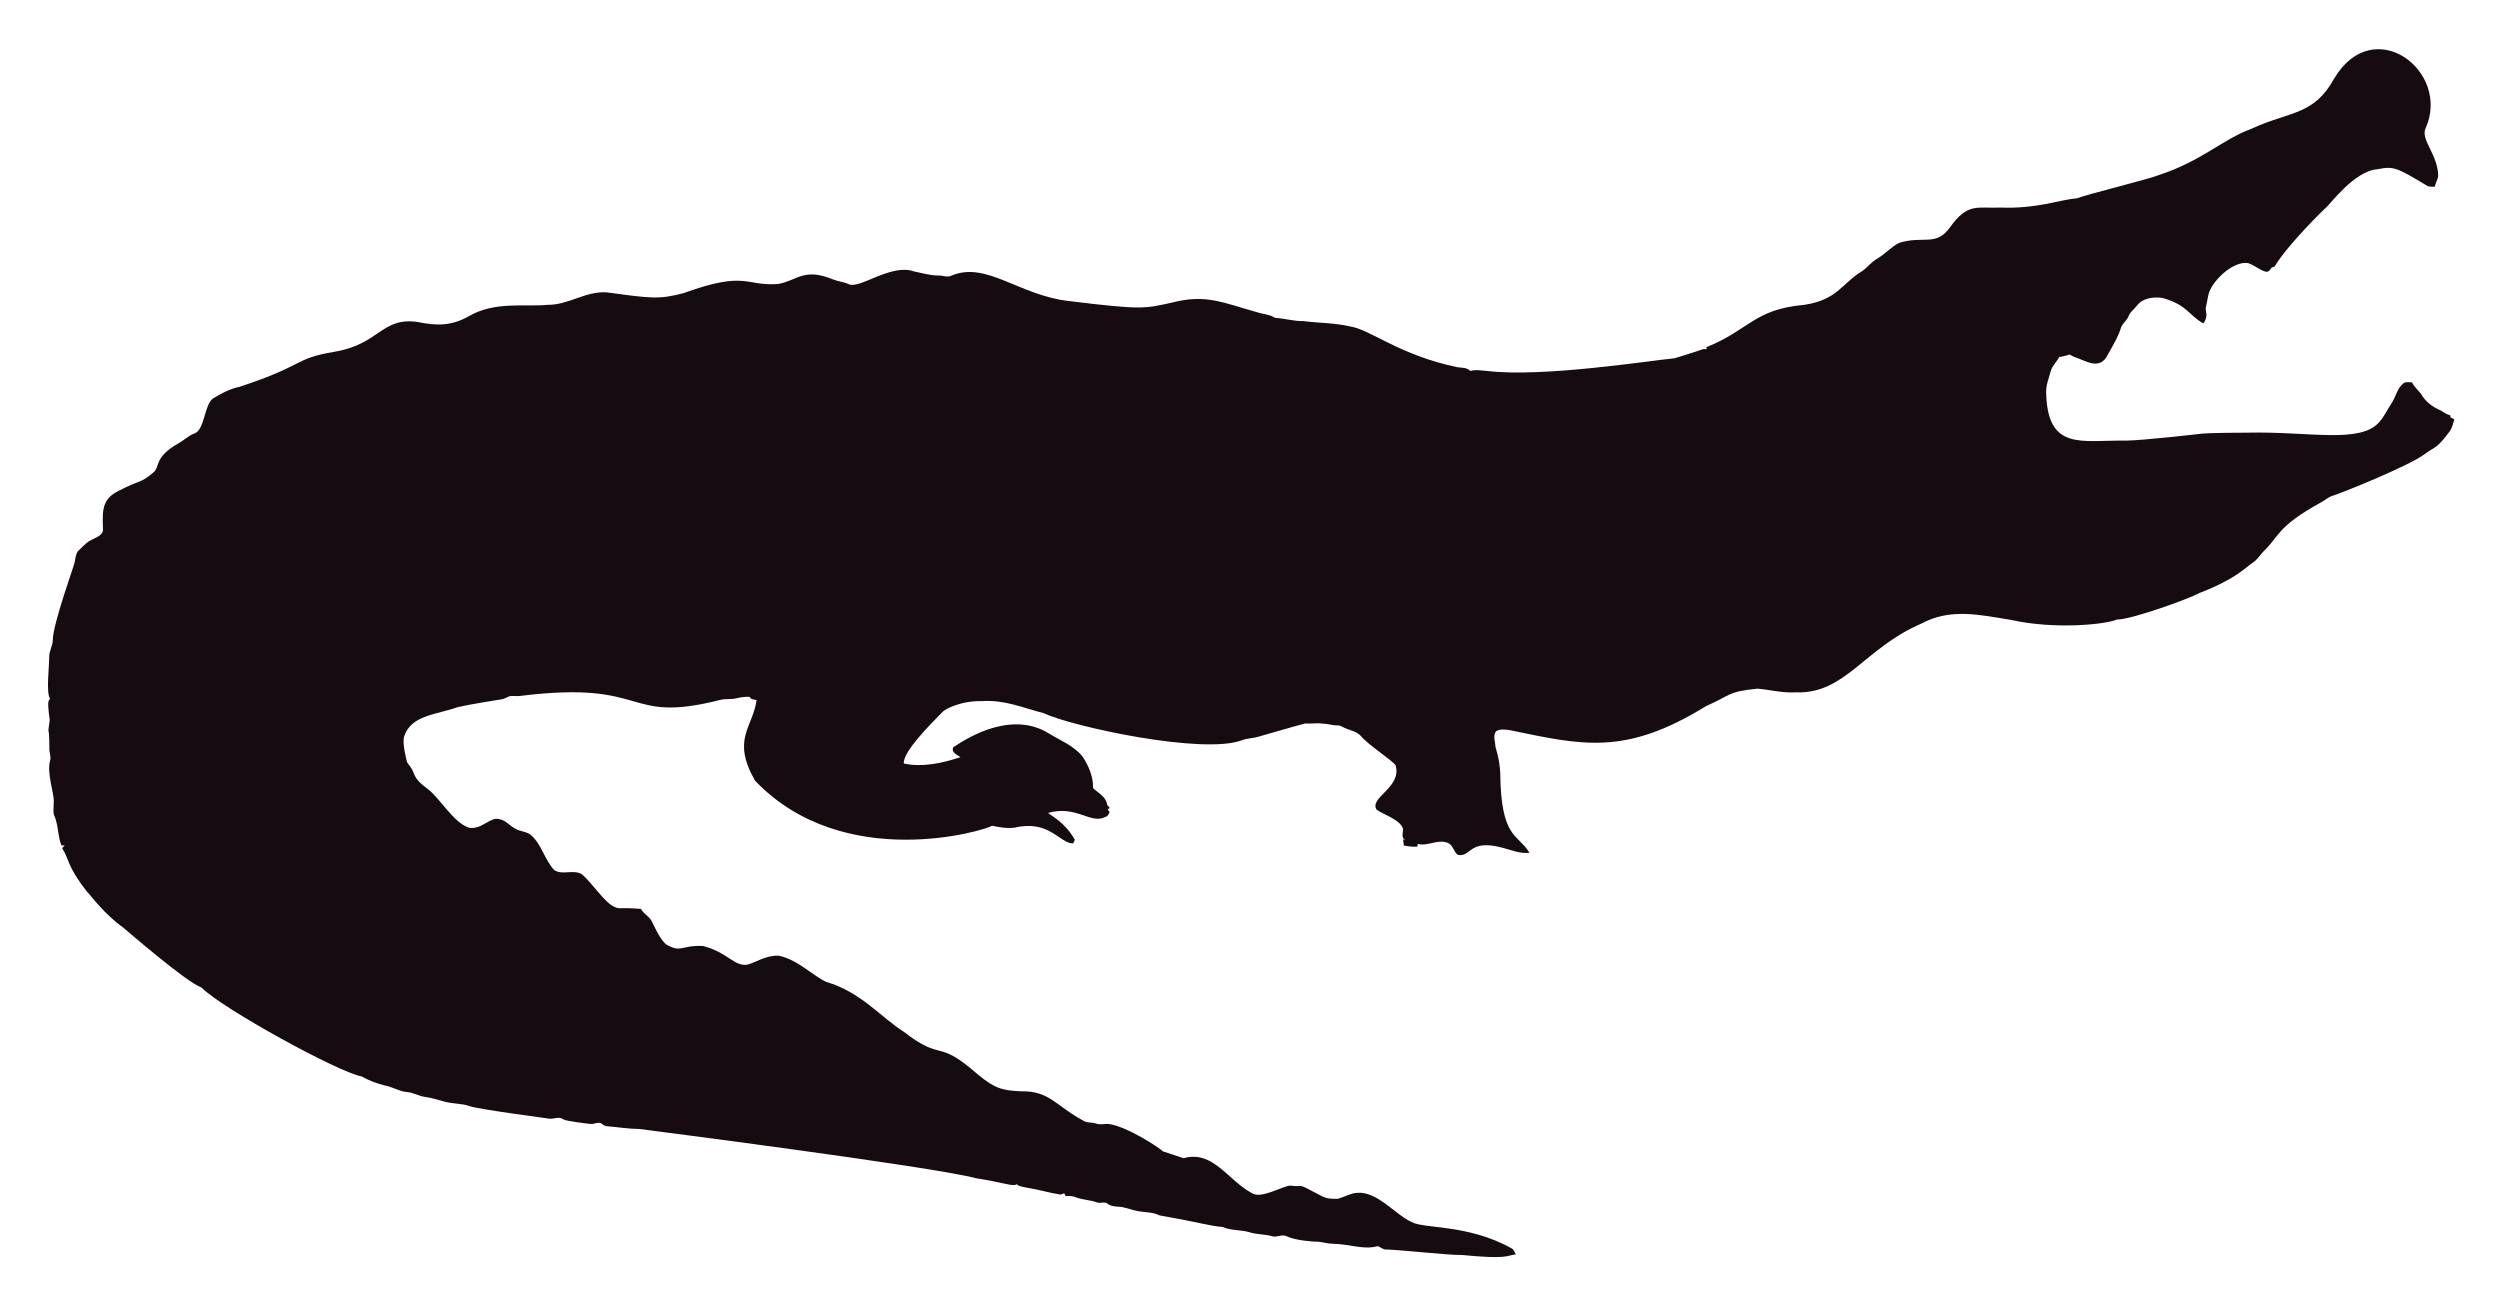
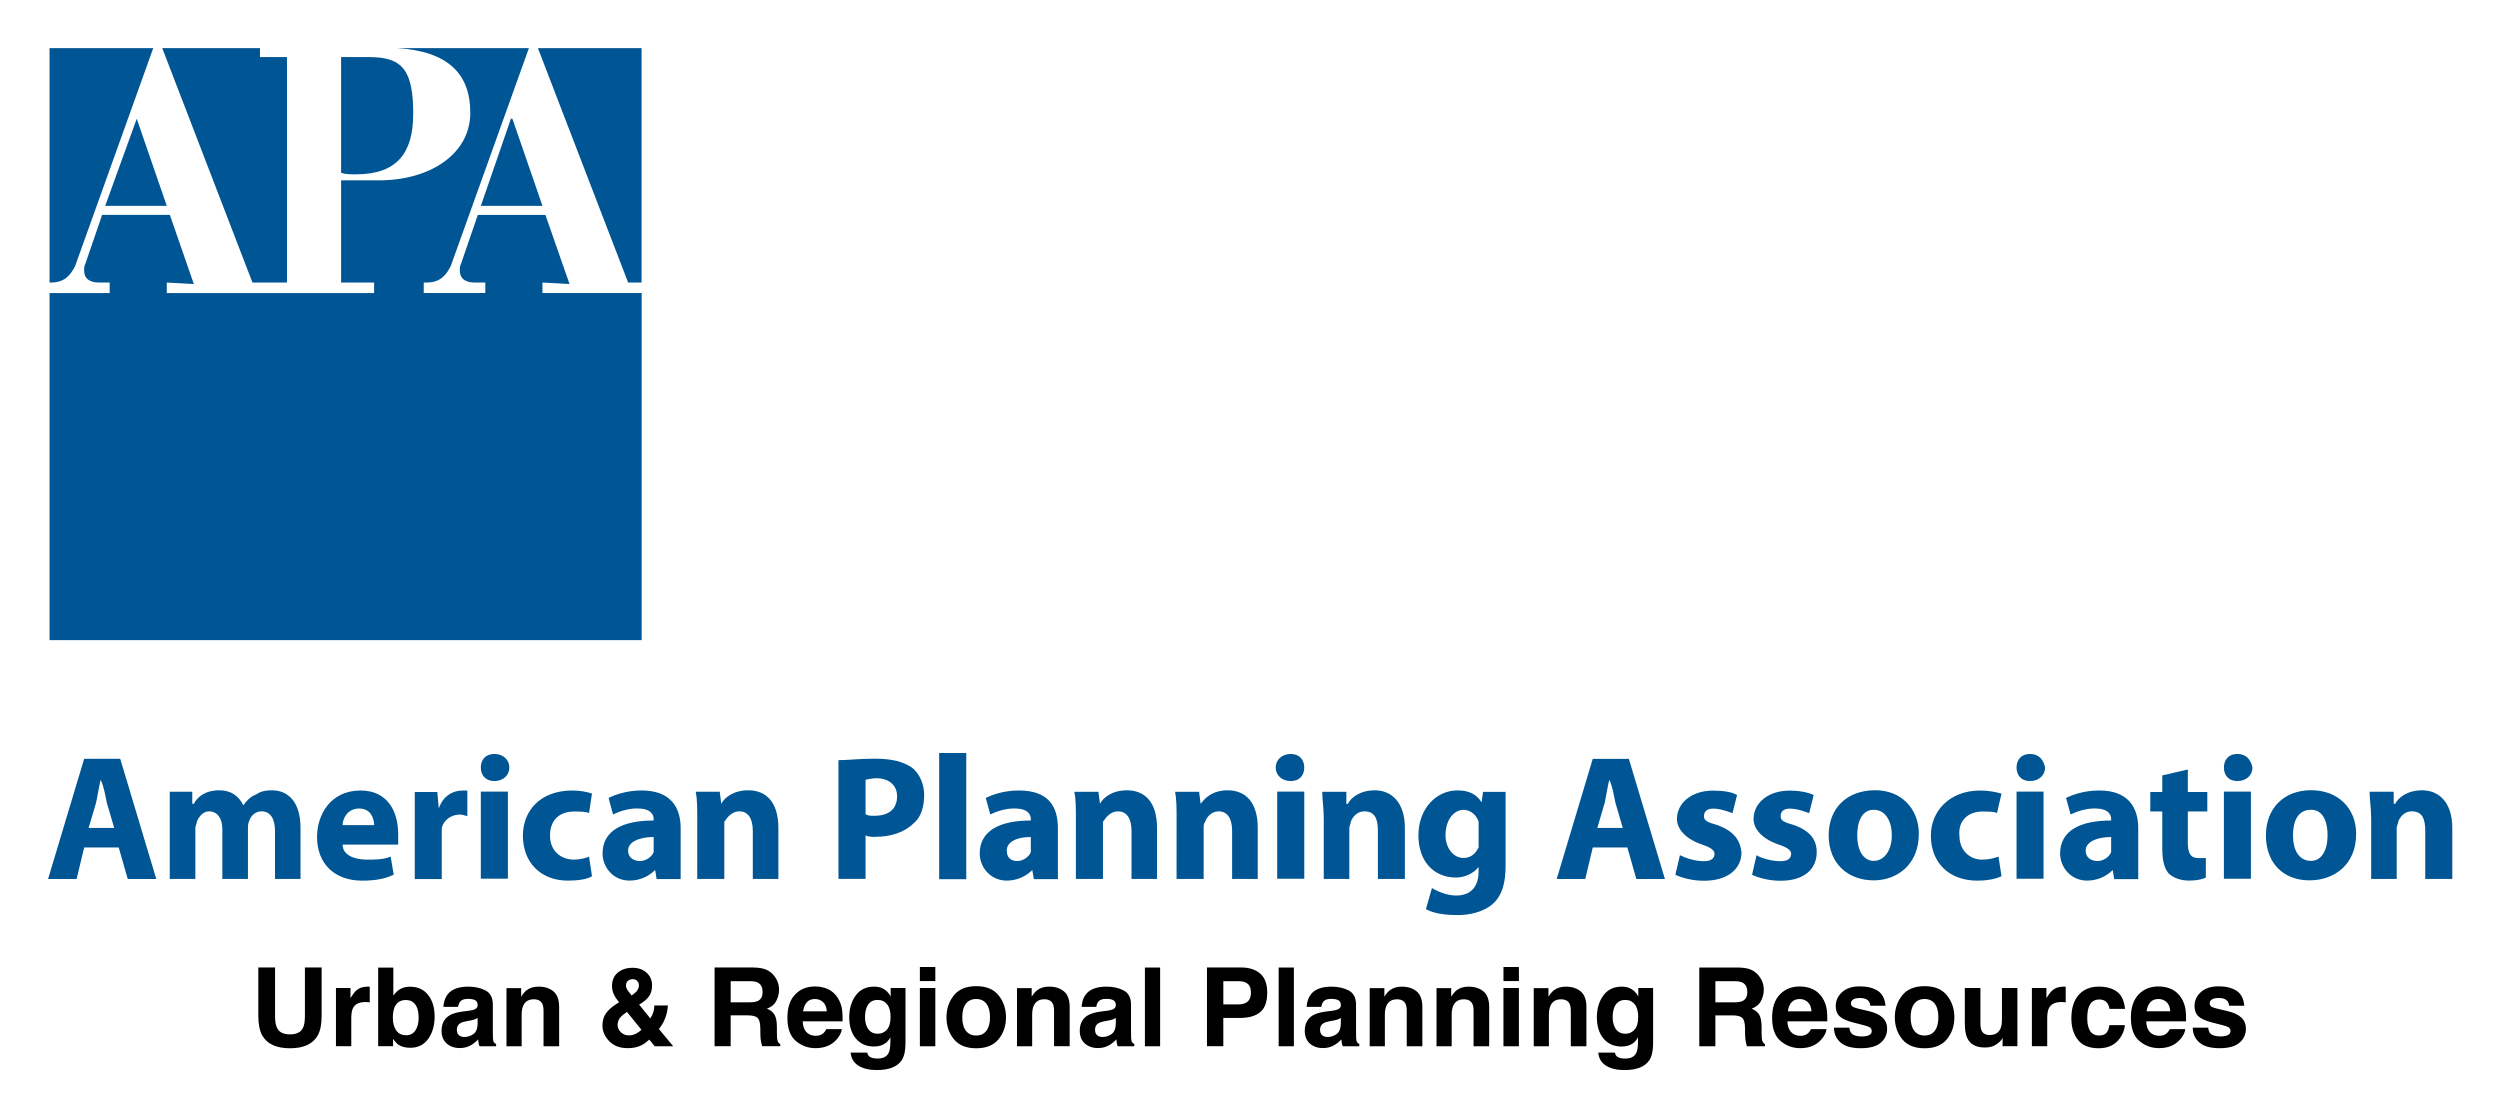
- <svg xmlns="http://www.w3.org/2000/svg" role="img" viewBox="-18.65 -23.65 2659.80 1387.30">
-   <path fill="#160B10" d="M2562.057 112.664c-5.93 12.226 13.089 27.649 13.408 51.328-.967 3.791-2.837 7.289-3.816 11.093-2.417-.267-4.923.089-7.226-.636-33.512-20.05-36.245-21.483-53.631-18.038-24.88 1.775-51.012 38.147-54.547 40.579-1 .685-40.963 39.485-54.967 62.993-1.056.331-2.086.661-3.078 1.005-1.45 2.188-3.295 5.317-6.386 4.363-6.755-1.794-12.047-7.022-18.687-9.083-14.172-2.325-33.569 14.577-40.185 28.126-2.76 5.432-2.862 11.614-4.401 17.415-2.078 5.918 3.558 9.203-2.964 18.611-15.758-8.651-16.89-19.671-43.645-27.108-9.541-1.323-21.002.025-27.146 8.345-2.9 3.956-7.454 6.64-8.994 11.487-1.705 4.223-5.788 6.857-7.569 10.978-3.219 10.775-9.274 20.417-14.705 30.186-7.484 15.043-21.458 7.113-29.639 3.893-3.549-1.501-7.378-2.404-10.482-4.745-3.613 1.31-7.378 2.124-11.131 2.799-2.9 5.19-7.62 9.362-9.184 15.252-1.972 7.442-5.139 14.807-4.771 22.656 1.426 62.435 37.744 50.23 84.657 50.985 18.427-.238 76.659-6.917 77.661-7.06 10.315-1.512 51.103-1.387 52.104-1.425 64.718-1.507 119.253 12.017 139.725-10.991 5.622-6.144 8.955-13.878 13.598-20.735 4.617-7.073 5.915-16.893 13.662-21.562 2.519-.687 5.19-.305 7.81-.242 2.481 5.406 7.582 8.854 10.609 13.891 4.503 7.467 12.047 12.632 19.921 16.041 3.269 1.794 6.144 4.389 9.999 4.936.166.852.369 1.705.598 2.57 1.259.611 2.519 1.208 3.854 1.819-1.196 4.325-2.073 8.854-4.681 12.606-14.981 20.134-15.737 16.079-26.561 24.297-16.513 12.73-90.704 42.38-97.937 44.421-4.63 1.259-8.078 4.719-12.199 6.907-47.689 26.034-44.914 36.755-61.276 51.99-3.969 4.096-6.856 9.273-11.754 12.403-6.886 4.248-16.845 16.908-56.76 32.26-10.994 6.222-73.381 28.559-87.544 28.177-12.182 5.289-66.295 10.873-113.113.394-34.047-5.52-64.247-12.539-95.05 3.905-61.045 26.219-81.054 75.205-133.67 73.195-13.739.903-27.159-2.684-40.745-3.943-32.756 3.396-26.951 6.432-54.687 18.547-86.536 53.421-132.198 41.426-208.888 25.607-4.859-.636-10.304-1.616-14.68 1.259-3.511 4.999-.687 11.232-.509 16.804 2.76 8.879 4.605 18.076 5.037 27.388.678 70.703 18.876 64.615 31.064 85.038-10.38 1.31-20.137-3.346-30.008-5.724-35.054-8.942-31.959 10.974-46.367 7.887-4.376-3.651-5.076-10.864-10.94-12.886-10.482-3.893-20.875 4.033-31.37 1.285-.165.725-.483 2.163-.649 2.875-4.834.432-9.592-.331-14.311-1.196-.153-2.201-.407-4.401-.751-6.551.7.127 2.112.382 2.824.509-5.368-1.387-2.926-7.48-2.862-11.411-2.581-10.171-21.93-15.743-28.266-20.735-7.896-13.101 27.192-23.356 20.29-47.143-4.808-6.385-29.888-22.164-37.17-31.395-4.783-5.063-12.047-5.813-18.013-8.815-1.972-.827-3.791-2.315-6.017-2.239-5.597.191-10.965-1.781-16.537-1.908-6.208-.878-12.441.318-18.661-.076-6.376 1.51-49.471 13.993-49.471 13.993-5.775 1.781-11.97 1.603-17.631 3.791-41.153 15.671-180.401-14.399-211.051-28.838-22.477-5.819-41.27-14.396-65.945-12.772-23.033-.496-39.521 9.215-41.101 11.08-14.156 14.382-42.805 43.009-41.597 55.297 9.881 2.049 27.067 4.244 60.297-6.755-3.6-2.633-10.164-4.859-7.683-10.52 30.91-20.96 69.478-34.528 101.385-14.896 12.454 7.683 26.879 13.128 36.241 24.907 6.449 9.897 11.461 21.384 11.08 33.43 5.483 5.19 14.184 9.464 14.96 17.771.954 1.132 1.883 2.239 2.9 3.371-.56.344-1.679 1.03-2.251 1.361.674 1.081 1.336 2.15 2.022 3.244-1.157 2.112-2.252 4.643-4.923 5.037-15.167 7.923-30.412-12.885-60.589-4.414 4.515 3.914 17.957 10.035 28.495 28.596-.623 1.285-1.221 2.582-1.781 3.893-14.581-.066-25.26-25.439-62.103-16.83-8.065 1.081-16.27-.28-24.119-2.048-5.689 4.616-157.704 51.097-252.241-47.919-25.462-44.516-2.105-56.742 1.616-85.776-2.646-.598-6.259-.445-7.429-3.447-4.834-.216-9.63.547-14.311 1.666-5.343 1.336-10.927.254-16.283 1.527-104.921 26.598-73.475-21.586-213.976-4.058-3.638.483-7.327-.471-10.927.267-2.722 1.043-5.203 2.786-8.129 3.244-1.005.139-35.568 5.632-46.749 8.332-23.248 8.245-49.669 8.494-57.027 31.013-2.544 7.127 2.495 25.23 2.659 26.23.509 2.748 2.964 4.529 4.274 6.907 5.125 7.002 1.576 10.814 17.186 22.287 13.483 9.569 27.903 36.42 44.764 41.877 13.652 2.389 22.508-11.842 32.107-9.146 7.022 1.107 11.334 7.276 17.415 10.317 5.356 3.193 12.365 2.633 17.033 7.162 11.029 10.189 14.018 26.078 24.284 36.878 8.765 5.47 19.972-.979 28.965 4.071 11.309 9.233 25.045 31.634 35.809 35.287 4.836 2.294 4.589-.02 27.477 1.832 2.226 4.796 7.327 7.085 10.253 11.347 2.611 3.387 8.633 20.294 16.715 26.574 16.075 9.185 15.426.491 38.875 1.488 26.056 6.667 32.977 21.713 46.774 19.997 8.688-1.942 19.833-10.206 33.646-9.68 20.419 4.043 37.013 21.857 50.896 27.986 36.199 10.4 58.502 37.92 82.062 52.817 43.011 33.213 34.403 6.396 79.034 45.566 18.208 15.125 26.246 17.04 45.986 17.936 30.318-.751 37.93 16.193 65.525 30.81 4.134 3.155 9.541 1.844 14.196 3.498 4.147 1.463 8.51.394 12.772.369 18.974 1.87 55.059 25.539 58.465 29.232 7.353 2.353 14.667 4.91 22.02 7.276 31.527-8.837 46.862 23.524 72.916 37.323 9.817 6.052 31.604-7.299 40.338-8.179 17.829 2.357 3.781-4.531 33.392 11.016 5.241 3.066 11.589 3.218 17.504 3.028 6.869-1.921 13.204-5.852 20.48-6.348 21.245-1.942 41.314 23.767 57.816 30.975 12.756 7.578 60.29 2.089 106.638 28.189 2.366 1.298 3.155 4.007 4.3 6.284-10.435 1.423-8.676 5.392-56.964.7-16.115.199-61.486-5.252-82.52-5.953-2.824-.572-4.91-3.04-7.772-3.397-15.269 4.072-27.792-2.198-48.492-2.671-5.546-.102-10.825-2.201-16.359-2.162-2.762-.015-21.848-1.008-32.323-6.004-4.758-1.972-9.668 1.654-14.476.293-7.747-2.315-16.003-1.781-23.737-4.121-9.541-3.104-20.277-1.692-29.41-5.865-12.12-.691-23.98-4.714-66.899-12.25-6.984-3.625-14.985-3.091-22.516-4.49-7.416-1.145-14.324-4.643-21.892-4.821-3.727-.204-7.632-.649-10.698-2.939-3.206-2.951-7.645-.127-11.334-1.539-7.531-2.798-15.774-2.646-23.203-5.712-3.282-1.298-6.844-1.17-10.278-1.081-.394-.763-1.183-2.264-1.577-3.015-1.285.636-2.608 1.119-3.982 1.45-12.263-1.87-24.131-5.674-36.394-7.467-3.46-.903-7.404-1.005-10.113-3.6-3.831 2.97-12.398-1.54-43.747-6.411-46.335-12.483-357.594-52.295-357.594-52.295-11.716-.14-23.317-2.023-34.982-3.015-2.442-.127-4.211-1.844-6.068-3.18-3.753-1.387-7.467 1.336-11.271.789-2.02-.195-26.027-2.946-28.838-4.923-4.592-3.587-10.278.216-15.367-.738-2.203-.387-74.203-9.818-84.135-13.242-8.243-2.989-17.224-2.379-25.658-4.529-7.162-1.895-14.209-4.274-21.574-5.254-6.92-.878-13.001-4.923-20.035-5.266-8.319-.878-15.443-5.826-23.648-7.073-8.256-2.252-16.448-5.037-23.775-9.49-23.552-3.584-149.518-72.739-170.649-94.63-16.013-5.37-81.914-62.745-82.914-63.439-21.039-15.096-34.147-33.758-38.964-38.595-21.778-27.726-18.854-34.892-26.396-46.215.916-1.018 1.832-2.01 2.748-3.015-1.145.038-2.29.076-3.435.14-3.651-8.676-3.18-18.28-6.042-27.172-2.062-7.913-2.975-1.701-2.175-19.526.634-7.664-7.675-30.697-3.931-43.518 1.348-4.16-.814-8.281-.751-12.454.068-28.882-2.418-11.02.394-30.657-3.041-22.85-1.09-20.042.305-22.719-4.294-7.378-.844-32.606-.89-44.586-.025-6.246 3.714-11.741 3.867-17.962 0-16.859 22.775-79.378 23.076-82.113 1.056-4.198 1.043-9.032 3.778-12.568 4.338-3.74 7.874-8.485 13.052-11.169 4.745-2.913 11.411-4.172 13.471-10.088.043-16.362-3.503-32.575 15.532-42.157 25.219-13.344 23.115-7.424 38.34-20.379 6.931-5.754.059-15.764 26.434-30.772 5.915-3.129 10.622-8.281 17.046-10.507 11.015-3.661 10.497-31.892 20.099-37.437 8.612-5.33 17.796-10.113 27.795-12.148 71.433-23.584 56.818-29.805 100.939-37.31 48.019-7.907 49.805-36.895 88.244-31.777 19.858 4.163 35.994 4.605 54.61-5.953 27.665-16.35 60.97-9.859 83.919-12.212 22.172.42 41.279-15.29 63.693-13.191 46.138 6.272 54.878 7.691 80.993.738 67.442-24.31 65.094-7.128 100.634-9.706 20.946-3.875 27.233-17.596 58.388-4.91 5.368 2.188 11.283 2.595 16.575 5.025 11.553 5.818 45.215-22.204 69.43-13.535 8.676 1.717 17.262 4.401 26.205 4.401 4.49-.216 9.083 2.252 13.446.293 37.015-16.156 72.304 20.872 125.096 26.815 80.305 9.923 81.3 7.845 110.289 1.603 36.266-9.336 54.189.413 92.111 10.902 5.775 1.717 12.11 1.984 17.237 5.47 10.075.458 19.844 3.638 29.983 3.396 16.588 2.163 33.506 1.819 49.853 5.686 21.982 3.418 52.115 30.498 114.347 43.441 4.681.572 9.999.28 13.586 3.956 5.864-1.844 12.047-.267 18.038-.025 59.148 7.176 174.934-11.359 199.106-13.471 9.82-3.218 19.819-5.966 29.576-9.452 1.488-.674 3.155-.356 4.758-.229-.115-.522-.356-1.577-.483-2.099 45.944-18.548 50.589-40.213 103.827-45.057 35.891-5.17 40.645-23.282 61.836-35.809 5.712-3.969 9.897-9.808 16.028-13.281 8.408-4.872 14.82-12.555 23.559-16.931 25.605-7.944 38.867 4.305 53.847-16.257 19.089-26.933 29.276-20.168 53.605-21.256 38.819 1.522 63.061-8.345 81.948-9.935 11.484-4.495 77.877-20.69 87.061-24.742 45.297-14.857 67.746-37.884 97.505-48.848 42.187-19.404 67.008-14.225 88.74-53.694 41.891-70.568 124.443-7.946 97.366 52.7z" />
+ <svg xmlns="http://www.w3.org/2000/svg" role="img" viewBox="-3.20 -3.20 166.40 74.40">
+   <path d="M5.901 4.704l-2.099 5.797h4.099zm27.005 10.901l1.801.099-1.604-4.598h-4.5l-1.099 3.198c-.098.197-.098.301-.098.5 0 .697.598.801 1.0.801h.697v.699h-4.099v-.699h.197c.901 0 1.302-.5 1.604-1.104L32.004.002h-8.802c3.401.197 4.901 1.697 4.901 4.303 0 2.697-2.599 4.5-6.099 4.5h-2.5v6.801h2.197v.699H7.901v-.699l1.801.099-1.598-4.604H3.598l-1.098 3.204c-.098.197-.098.301-.098.5 0 .697.598.801 1.0.801h.697v.699H.098V39.408H39.509V16.304h-6.603zm-4.1-5.104h4.1l-2-5.797h-.1zm-12.905 5.104V.6h-1.797V.002H7.598l6.006 15.604zM32.603.002l6.005 15.604h.896V.002zM1.803 14.501L7.0.002H.098v15.604H.197c.901 0 1.303-.5 1.605-1.104M24.306 4.403c0-2.902-.703-3.803-2.9-3.803h-1.902v7.704c.297.099.599.099 1.0.099 2.697 0 3.797-1.402 3.797-4M4.401 51.907l-.5-1.704c-.099-.5-.199-1.098-.402-1.5-.098.402-.197 1-.297 1.5l-.505 1.704zm-2 1.301l-.5 2.099H0l2.401-8h2.401l2.4 8H5.302l-.6-2.099zm5.697-1.905v-1.803H9.598v.803h.104c.199-.401.699-.901 1.699-.901.801 0 1.301.401 1.598 1.0.203-.303.5-.599.803-.699.301-.203.599-.301 1.099-.301 1.098 0 1.901.801 1.901 2.5v3.401h-1.698v-3.204c0-.796-.301-1.296-.901-1.296-.4 0-.703.296-.801.599-.099.197-.099.401-.099.5v3.401h-1.704V52.001c0-.697-.296-1.197-.896-1.197-.4 0-.703.4-.801.697 0 .098-.099.303-.099.402v3.401H8.098zm13.604.416c0-.402-.197-1.104-1-1.104-.801 0-1.099.703-1.099 1.104zm-2.098 1.297c0 .703.797 1 1.599 1.0.6 0 1.1 0 1.6-.199l.203 1.199c-.604.301-1.302.4-2.104.4-1.902 0-3-1.197-3-2.9 0-1.5.901-3.1 2.901-3.1 1.801 0 2.5 1.401 2.5 2.901v.699zm4.803-1.6v-1.9h1.5l.098 1.098c.302-.901 1-1.198 1.599-1.198h.303v1.698c-.1 0-.303-.098-.5-.098-.6 0-1.1.4-1.204.901v3.395H24.406zm4.396-1.927h1.802v5.797h-1.802zm1.9-1.604c0 .5-.396.901-1.0.901-.599 0-.9-.401-.9-.901 0-.5.301-.902.9-.902.604 0 1.0.402 1.0.902m5.5 7.234c-.296.197-.9.296-1.599.296-1.801 0-3-1.197-3-3 0-1.599 1.099-3 3.303-3.0.5 0 1.0.1 1.296.204l-.197 1.297c-.203-.1-.598-.1-1-.1-1 0-1.598.599-1.598 1.599s.697 1.6 1.598 1.6c.402 0 .797-.099 1-.199zm4.104-2.609c-.9 0-1.703.302-1.703.902 0 .5.401.697.803.697.4 0 .796-.297.9-.599zm1.797 1.402v1.4h-1.599l-.098-.604c-.402.402-1.0.704-1.704.704-1.099 0-1.796-.902-1.796-1.803 0-1.5 1.296-2.197 3.4-2.197v-.1c0-.302-.203-.703-1.104-.703-.599 0-1.197.203-1.599.401l-.297-1.098c.396-.204 1.198-.5 2.198-.5 1.902 0 2.599 1.098 2.599 2.5zm1.104-2.609c0-.704 0-1.303-.099-1.803h1.598l.099.803c.204-.401.803-.901 1.802-.901 1.197 0 2.0.801 2 2.5v3.401h-1.702v-3.204c0-.796-.297-1.296-.896-1.296-.5 0-.803.4-1.0.697v3.803H43.207zm11.204-.303c.197.098.296.098.598.098 1 0 1.5-.5 1.5-1.301 0-.699-.5-1.199-1.401-1.199-.297 0-.599.099-.697.099zm-1.803-3.604c.599 0 1.401-.098 2.401-.098 1.197 0 1.902.203 2.5.598.5.402.802 1.104.802 1.802 0 .803-.203 1.5-.703 1.901-.599.599-1.5.902-2.599.902-.198 0-.401 0-.598-.098v2.896h-1.803zm6.702 7.923h1.803v-8.401h-1.803zm6.1-2.808c-.902 0-1.6.302-1.6.902 0 .5.297.697.698.697.402 0 .802-.297.902-.599zm1.802 1.402v1.4h-1.599l-.104-.604c-.396.402-1.0.704-1.698.704-1.098 0-1.802-.902-1.802-1.803 0-1.5 1.302-2.197 3.402-2.197v-.1c0-.302-.198-.703-1.1-.703-.598 0-1.203.203-1.598.401l-.302-1.098c.4-.204 1.197-.5 2.202-.5 2 0 2.599 1.098 2.599 2.5zm1.198-2.609c0-.704 0-1.303-.1-1.803h1.6l.104.803c.197-.401.796-.901 1.796-.901 1.204 0 2.0.801 2 2.5v3.401h-1.697v-3.204c0-.796-.303-1.296-.901-1.296-.5 0-.802.4-1.0.697v3.803H68.41zm6.702 0c0-.704 0-1.303-.098-1.803h1.598l.099.803c.303-.401.803-.901 1.802-.901 1.197 0 2.0.801 2 2.5v3.401h-1.704v-3.204c0-.796-.296-1.296-.895-1.296-.501 0-.803.4-.901.697-.099.098-.099.303-.099.402v3.401h-1.803zm6.697-1.813h1.803v5.797h-1.803zm1.802-1.604c0 .5-.303.901-.901.901-.599 0-1-.401-1-.901 0-.5.401-.902 1-.902.598 0 .901.402.901.902m1.297 3.417c0-.704-.1-1.303-.1-1.803h1.604v.803h.1c.197-.401.796-.901 1.796-.901 1.104 0 2.0.801 2 2.5v3.401h-1.796v-3.204c0-.796-.204-1.296-.902-1.296-.5 0-.803.4-.901.697 0 .098-.099.303-.099.402v3.401h-1.702zm10.307.604v-.402c-.104-.401-.5-.803-1-.803-.604 0-1.203.604-1.203 1.704 0 .801.5 1.5 1.203 1.5.5 0 .797-.303 1-.699zm1.797 2.5c0 1.098-.199 2-.902 2.598-.598.5-1.5.703-2.297.703-.801 0-1.604-.104-2.104-.401l.401-1.4c.302.197 1.0.5 1.604.5.896 0 1.5-.5 1.5-1.6v-.302c-.302.402-.902.703-1.5.703-1.505 0-2.505-1.104-2.505-2.801 0-1.803 1.202-3 2.604-3.0.797 0 1.297.296 1.599.796l.1-.697h1.5zm7.801-2.5l-.5-1.704c-.098-.5-.197-1.098-.4-1.5-.1.402-.198 1-.297 1.5l-.5 1.704zm-2 1.301l-.5 2.099h-1.901l2.401-8h2.402l2.401 8h-1.901l-.599-2.099zm5.802.511c.402.203 1.0.401 1.599.401.5 0 .703-.198.703-.5 0-.198-.203-.401-.802-.598-1.198-.402-1.698-1.1-1.698-1.704 0-1.098 1-1.896 2.402-1.896.698 0 1.297.1 1.598.297l-.302 1.203c-.297-.104-.797-.302-1.297-.302-.402 0-.604.197-.604.5 0 .302.203.402.901.599 1.099.401 1.5 1 1.599 1.803 0 1.098-.896 1.9-2.5 1.9-.797 0-1.5-.203-1.902-.4zm5.099 0c.303.203 1.0.401 1.604.401.5 0 .698-.198.698-.5 0-.198-.198-.401-.803-.598-1.197-.402-1.697-1.1-1.697-1.704 0-1.098 1-1.896 2.4-1.896.6 0 1.198.1 1.6.297l-.297 1.203c-.303-.104-.803-.302-1.303-.302-.4 0-.598.197-.598.5 0 .302.198.402.901.599 1.099.401 1.5 1 1.5 1.803 0 1.098-.803 1.9-2.401 1.9-.802 0-1.5-.203-1.902-.4zm6.702-1.323c0 1.0.402 1.703 1.1 1.703.703 0 1.203-.703 1.203-1.703 0-.901-.401-1.698-1.203-1.698-.797 0-1.1.797-1.1 1.698m4.1-.098c0 2.098-1.5 3.098-3 3.098-1.698 0-3-1.098-3-3 0-1.797 1.203-3 3.104-3 1.697 0 2.896 1.203 2.896 2.901m5.505 2.822c-.401.197-1.0.296-1.605.296-1.895 0-3.098-1.197-3.098-3 0-1.599 1.204-3 3.302-3.0.5 0 1.0.1 1.401.204l-.303 1.297c-.197-.1-.5-.1-1-.1-.901 0-1.599.599-1.5 1.599 0 1.0.697 1.6 1.5 1.6.5 0 .803-.099 1.099-.199zm1-5.63h1.796v5.797h-1.796zm1.9-1.604c0 .5-.4.901-1.0.901-.604 0-.9-.401-.9-.901 0-.5.296-.902.9-.902.6 0 .896.402 1.0.902m4.396 4.625c-.896 0-1.697.302-1.697.902 0 .5.401.697.801.697.396 0 .797-.297.896-.599zm1.803 1.402v1.4h-1.599l-.1-.604c-.4.402-1.0.704-1.703.704-1.099 0-1.797-.902-1.797-1.803 0-1.5 1.297-2.197 3.396-2.197v-.1c0-.302-.197-.703-1.099-.703-.599 0-1.197.203-1.599.401l-.303-1.098c.401-.204 1.204-.5 2.204-.5 1.9 0 2.599 1.098 2.599 2.5zm3.301-5.896v1.5h1.297v1.296h-1.297v2.1c0 .703.199 1.0.699 1h.5v1.302c-.199.098-.599.198-1.099.198-.6 0-1.1-.198-1.401-.5-.297-.396-.401-.896-.401-1.698V50.812h-.797v-1.296h.797v-1.104zm2.401 1.473h1.797v5.797h-1.797zm1.901-1.604c0 .5-.401.901-1.0.901-.604 0-.901-.401-.901-.901 0-.5.297-.902.901-.902.599 0 .896.402 1.0.902m2.697 4.51c0 1.0.401 1.703 1.204 1.703.697 0 1.099-.703 1.099-1.703 0-.901-.303-1.698-1.099-1.698-.901 0-1.204.797-1.204 1.698m4.204-.098c0 2.098-1.5 3.098-3.104 3.098-1.699 0-2.901-1.098-2.901-3 0-1.797 1.203-3 3.005-3 1.796 0 3 1.203 3 2.901m1-.995c0-.704-.104-1.303-.104-1.803h1.604v.803h.099c.197-.401.801-.901 1.801-.901 1.1 0 2.0.801 2 2.5v3.401h-1.801v-3.204c0-.796-.199-1.296-.901-1.296-.5 0-.797.4-.901.697 0 .098-.099.303-.099.402v3.401h-1.697z" fill="#005594" />
+   <path d="M13.994 61.196v3.221c0 .557.087.991.26 1.302.325.568.942.854 1.849.854.908 0 1.523-.285 1.846-.854.173-.31.259-.744.259-1.302v-3.221H17.095v3.221c0 .361-.042.624-.127.79-.134.293-.422.441-.865.441-.445 0-.734-.148-.868-.441-.085-.166-.127-.429-.127-.79v-3.221zm2.109 0zm5.222 1.274c-.013-.001-.029-.001-.049-.001-.303 0-.549.079-.739.238-.116.095-.252.272-.409.53v-.676h-.967v3.876h1.02v-1.852c0-.312.038-.541.117-.691.14-.265.414-.397.821-.397.03 0 .071.001.12.003.051.003.107.007.171.014v-1.038c-.045-.003-.074-.004-.087-.006zm3.972.557c-.288-.368-.687-.551-1.196-.551-.282 0-.515.059-.697.178-.155.094-.295.232-.424.412v-1.863h-1.009v5.234h.992v-.486c.135.189.261.322.377.397.194.128.451.192.771.192.51 0 .907-.198 1.191-.594.284-.395.427-.895.427-1.497 0-.581-.144-1.055-.432-1.422zm-.849 2.361c-.145.211-.347.317-.608.317-.3 0-.525-.109-.672-.328-.148-.217-.22-.493-.22-.824 0-.282.035-.512.106-.69.138-.335.39-.502.758-.502.363 0 .612.171.746.512.072.181.107.409.107.683 0 .344-.073.621-.217.832zm4.143-.835v.377c-.007.339-.102.572-.286.7-.184.128-.384.192-.603.192-.138 0-.254-.038-.35-.115-.096-.077-.144-.202-.144-.375 0-.194.078-.338.235-.431.092-.055.245-.1.458-.139l.228-.042c.114-.021.203-.044.268-.069.066-.025.13-.058.194-.098zm-.615-.473l-.345.042c-.391.051-.688.134-.889.25-.367.213-.551.558-.551 1.035 0 .367.114.651.343.852.229.2.519.3.87.3.275 0 .521-.063.739-.189.183-.106.344-.236.483-.387.007.088.017.166.028.235.012.069.033.143.065.22h1.101v-.15c-.066-.03-.115-.07-.149-.117-.033-.047-.054-.137-.061-.27-.005-.175-.007-.325-.007-.448v-1.777c0-.467-.165-.785-.495-.954-.329-.168-.706-.252-1.131-.252-.651 0-1.112.17-1.38.512-.168.218-.263.497-.284.835h.978c.023-.15.071-.268.143-.355.099-.119.269-.178.508-.178.213 0 .375.03.485.09.11.061.166.171.166.33 0 .13-.073.226-.217.287-.081.036-.214.066-.402.089zm.054-1.621zm5.605.326c-.255-.21-.583-.315-.983-.315-.32 0-.585.078-.793.235-.116.087-.24.231-.37.43v-.565h-.977v3.869h1.009v-2.098c0-.24.033-.436.099-.591.128-.291.364-.437.708-.437.28 0 .469.099.569.298.054.109.081.266.081.469v2.358h1.039v-2.609c0-.486-.127-.834-.382-1.044zm-1.356-.326zm4.854 1.785c-.157.226-.235.496-.235.811 0 .381.149.728.448 1.042.298.313.713.469 1.244.469.353 0 .664-.07.936-.21.152-.078.315-.199.491-.362l.362.444h1.231l-.953-1.145c.17-.22.293-.422.369-.605.138-.325.213-.645.228-.963h-.899c-.003.161-.027.314-.073.458-.047.145-.112.279-.197.403l-.743-.918c.282-.163.496-.341.641-.533.147-.192.219-.442.219-.75 0-.341-.122-.621-.365-.84-.243-.219-.55-.329-.922-.329-.408 0-.739.107-.995.322-.257.214-.384.513-.384.894 0 .192.041.377.124.554.083.178.2.353.352.523l-.11.068c-.356.22-.612.443-.768.669zM38.564 62.693c-.066-.104-.099-.203-.099-.298 0-.159.06-.275.178-.349.078-.05.162-.074.252-.074.145 0 .253.042.324.127.072.085.107.183.107.291 0 .15-.06.288-.178.417-.062.069-.164.153-.305.252-.143-.175-.235-.297-.278-.366zm-.446 2.806c-.141-.145-.211-.303-.211-.476 0-.154.04-.295.122-.423.082-.128.25-.276.504-.445l.96 1.187c-.092.095-.212.181-.361.258-.148.077-.305.115-.471.115-.22 0-.401-.072-.542-.216zm7.316-3.392h1.272c.238 0 .415.031.534.093.21.108.316.322.316.639 0 .294-.108.491-.327.591-.123.057-.308.085-.554.085h-1.241zm2.348-.775c-.198-.083-.481-.128-.849-.136h-2.571v5.241h1.071v-2.055h1.131c.322 0 .542.056.659.167.117.111.178.335.183.669l.007.487c.002.154.017.304.047.451.014.072.037.165.071.281h1.206v-.131c-.105-.064-.171-.164-.199-.298-.019-.086-.028-.248-.028-.487v-.352c0-.367-.051-.64-.152-.819-.1-.179-.272-.318-.514-.415.289-.099.497-.269.622-.51.126-.241.189-.485.189-.734 0-.206-.033-.39-.1-.551-.066-.162-.156-.308-.27-.441-.138-.162-.305-.283-.503-.366zm2.717 2.183c.128-.147.31-.22.545-.22.216 0 .396.07.542.208.147.139.228.342.244.61h-1.575c.033-.252.114-.45.244-.598zm1.417-.875c-.259-.12-.549-.181-.872-.181-.542 0-.984.179-1.324.537-.341.358-.511.873-.511 1.543 0 .716.189 1.233.565 1.55.377.318.812.476 1.305.476.598 0 1.062-.189 1.395-.565.212-.238.333-.471.359-.701h-1.035c-.055.114-.117.203-.189.267-.13.118-.299.178-.508.178-.197 0-.365-.049-.506-.147-.23-.156-.352-.429-.366-.817h2.653c.005-.335-.006-.591-.032-.769-.044-.303-.144-.569-.295-.8-.168-.26-.381-.451-.639-.572zm-.8-.181zm4.714 2.878c-.163.179-.363.268-.601.268-.355 0-.602-.163-.739-.491-.076-.175-.114-.375-.114-.601 0-.261.036-.479.107-.657.135-.335.38-.502.736-.502.26 0 .468.096.624.288.155.192.233.471.233.839 0 .39-.082.676-.246.855zm-.345-2.778c-.145-.06-.314-.089-.508-.089-.527 0-.934.196-1.22.589-.287.391-.431.876-.431 1.452 0 .597.149 1.07.446 1.42.298.35.696.525 1.193.525.323 0 .585-.077.786-.232.111-.083.215-.207.313-.373v.249c0 .37-.04.633-.12.79-.123.244-.367.366-.732.366-.259 0-.443-.047-.551-.139-.065-.053-.11-.138-.139-.256h-1.102c.032.386.206.677.519.871.313.194.717.291 1.213.291.82 0 1.375-.218 1.664-.654.169-.254.253-.63.253-1.131v-3.676h-.985v.558c-.152-.272-.351-.46-.598-.561zm-.185-.1zm3.755-.359v-.936h-1.028v.936zm-1.028.462v3.876h1.028v-3.876zm4.43 2.845c-.159.21-.386.317-.683.317-.296 0-.524-.106-.684-.317-.161-.211-.241-.511-.241-.9 0-.388.08-.688.241-.898.16-.209.387-.315.684-.315.296 0 .524.105.683.315.159.21.239.51.239.898 0 .389-.08.689-.239.9zm.811.559c.327-.404.491-.89.491-1.459 0-.559-.164-1.044-.491-1.454-.327-.41-.823-.615-1.49-.615-.667 0-1.163.205-1.49.615-.328.411-.491.895-.491 1.454 0 .569.163 1.056.491 1.459.327.405.823.607 1.49.607.666 0 1.163-.202 1.49-.607zm-1.49-3.508zm5.837.326c-.255-.21-.583-.315-.983-.315-.321 0-.585.078-.793.235-.116.087-.24.231-.37.43v-.565h-.978v3.869h1.01v-2.098c0-.24.033-.436.099-.591.128-.291.364-.437.708-.437.279 0 .469.099.568.298.055.109.082.266.082.469v2.358h1.039v-2.609c0-.486-.127-.834-.382-1.044zm-1.356-.326zm4.81 2.095v.377c-.007.339-.102.572-.286.7-.183.128-.384.192-.603.192-.138 0-.254-.038-.35-.115s-.144-.202-.144-.375c0-.194.078-.338.235-.431.092-.055.245-.1.458-.139l.228-.042c.114-.021.203-.044.269-.069a1.121 1.121 0 0 0 .193-.098zm-.615-.473l-.345.042c-.391.051-.688.134-.889.25-.367.213-.551.558-.551 1.035 0 .367.114.651.343.852.23.2.519.3.87.3.275 0 .522-.063.739-.189.183-.106.344-.236.483-.387.007.088.017.166.029.235.011.069.032.143.064.22h1.102v-.15c-.067-.03-.116-.07-.15-.117-.033-.047-.054-.137-.061-.27-.004-.175-.007-.325-.007-.448v-1.777c0-.467-.165-.785-.494-.954-.33-.168-.707-.252-1.131-.252-.652 0-1.113.17-1.38.512-.169.218-.264.497-.285.835h.978c.023-.15.071-.268.143-.355.099-.119.269-.178.508-.178.213 0 .375.03.485.09.11.061.166.171.166.33 0 .13-.073.226-.217.287-.08.036-.214.066-.402.089zm.054-1.621zm3.51 3.979v-5.241H73.005v5.241zm5.83-4.157c.143.116.214.31.214.584 0 .272-.072.471-.214.598-.144.125-.345.188-.603.188h-1.02v-1.543h1.02c.258 0 .459.059.603.174zm.829 1.888c.314-.256.47-.693.47-1.312 0-.566-.157-.985-.47-1.255-.313-.27-.732-.406-1.258-.406h-2.283v5.241h1.088v-1.884h1.113c.581 0 1.028-.128 1.34-.384zm2.244 2.269v-5.241h-1.013v5.241zm3.125-1.884v.377c-.007.339-.102.572-.286.7-.184.128-.384.192-.603.192-.138 0-.254-.038-.35-.115s-.145-.202-.145-.375c0-.194.079-.338.236-.431.092-.055.245-.1.458-.139l.228-.042c.114-.021.203-.044.268-.069.066-.025.13-.058.194-.098zm-.615-.473l-.345.042c-.391.051-.688.134-.889.25-.367.213-.551.558-.551 1.035 0 .367.114.651.343.852.229.2.519.3.87.3.275 0 .521-.063.739-.189.183-.106.344-.236.483-.387.007.088.017.166.028.235.012.069.033.143.065.22h1.101v-.15c-.066-.03-.115-.07-.149-.117-.033-.047-.054-.137-.061-.27-.005-.175-.007-.325-.007-.448v-1.777c0-.467-.165-.785-.495-.954-.329-.168-.706-.252-1.131-.252-.651 0-1.112.17-1.38.512-.168.218-.263.497-.284.835h.978c.023-.15.071-.268.142-.355.1-.119.27-.178.509-.178.213 0 .375.03.485.09.11.061.166.171.166.33 0 .13-.073.226-.217.287-.081.036-.214.066-.402.089zm.054-1.621zm5.605.326c-.255-.21-.583-.315-.983-.315-.32 0-.585.078-.793.235-.116.087-.24.231-.37.43v-.565h-.977v3.869h1.009v-2.098c0-.24.033-.436.099-.591.128-.291.364-.437.708-.437.28 0 .469.099.568.298.055.109.082.266.082.469v2.358h1.039v-2.609c0-.486-.127-.834-.382-1.044zm-1.356-.326zm5.804.326c-.255-.21-.583-.315-.983-.315-.32 0-.585.078-.793.235-.116.087-.24.231-.37.43v-.565h-.977v3.869h1.009v-2.098c0-.24.033-.436.099-.591.128-.291.364-.437.708-.437.28 0 .469.099.569.298.054.109.081.266.081.469v2.358h1.039v-2.609c0-.486-.127-.834-.382-1.044zm-1.356-.326zm3.716-.359v-.936H96.871v.936zm-1.028.462v3.876h1.028v-3.876zm5.139.223c-.254-.21-.583-.315-.983-.315-.32 0-.584.078-.793.235-.115.087-.239.231-.369.43v-.565h-.978v3.869h1.009v-2.098c0-.24.033-.436.1-.591.127-.291.364-.437.707-.437.28 0 .47.099.569.298.055.109.082.266.082.469v2.358h1.038v-2.609c0-.486-.127-.834-.382-1.044zm-1.356-.326zm4.939 2.878c-.163.179-.363.268-.601.268-.355 0-.602-.163-.739-.491-.076-.175-.113-.375-.113-.601 0-.261.035-.479.106-.657.136-.335.38-.502.736-.502.261 0 .468.096.624.288.155.192.233.471.233.839 0 .39-.082.676-.246.855zm-.345-2.778c-.145-.06-.314-.089-.508-.089-.527 0-.934.196-1.22.589-.287.391-.431.876-.431 1.452 0 .597.15 1.07.447 1.42.297.35.695.525 1.192.525.323 0 .585-.077.786-.232.111-.083.215-.207.313-.373v.249c0 .37-.039.633-.12.79-.123.244-.367.366-.732.366-.259 0-.442-.047-.551-.139-.064-.053-.11-.138-.139-.256h-1.102c.033.386.206.677.519.871.314.194.717.291 1.213.291.82 0 1.375-.218 1.664-.654.169-.254.253-.63.253-1.131v-3.676h-.985v.558c-.152-.272-.351-.46-.598-.561zm-.184-.1zm5.913-.352h1.273c.237 0 .415.031.533.093.211.108.317.322.317.639 0 .294-.109.491-.327.591-.123.057-.308.085-.555.085h-1.241zm2.348-.775c-.198-.083-.48-.128-.848-.136h-2.571v5.241h1.07v-2.055h1.131c.323 0 .542.056.659.167.117.111.179.335.183.669l.007.487c.003.154.018.304.047.451.014.072.038.165.071.281h1.206v-.131c-.104-.064-.171-.164-.199-.298-.018-.086-.028-.248-.028-.487v-.352c0-.367-.051-.64-.151-.819-.101-.179-.272-.318-.514-.415.289-.099.497-.269.622-.51.125-.241.188-.485.188-.734 0-.206-.033-.39-.099-.551-.067-.162-.157-.308-.27-.441-.138-.162-.305-.283-.504-.366zm2.717 2.183c.129-.147.312-.22.546-.22.215 0 .396.07.542.208.146.139.227.342.244.61h-1.576c.033-.252.114-.45.244-.598zm1.417-.875c-.258-.12-.548-.181-.871-.181-.543 0-.984.179-1.325.537-.34.358-.51.873-.51 1.543 0 .716.188 1.233.565 1.55.376.318.811.476 1.305.476.598 0 1.062-.189 1.394-.565.213-.238.333-.471.359-.701h-1.035c-.055.114-.117.203-.188.267-.13.118-.3.178-.509.178-.197 0-.365-.049-.505-.147-.231-.156-.352-.429-.366-.817h2.652c.005-.335-.006-.591-.031-.769-.046-.303-.144-.569-.295-.8-.168-.26-.381-.451-.64-.572zm-.8-.181zm3.24 2.742h-1.028c0 .397.145.725.435.983.291.257.74.385 1.35.385.597 0 1.039-.121 1.324-.364.286-.243.429-.556.429-.941 0-.291-.1-.535-.298-.729-.202-.192-.505-.335-.907-.43-.605-.132-.957-.227-1.056-.281-.1-.052-.15-.137-.15-.252 0-.093.048-.174.141-.243.094-.068.251-.102.471-.102.268 0 .457.068.568.205.06.076.096.179.11.309h1.013c-.044-.473-.219-.807-.524-1-.304-.193-.699-.29-1.182-.29-.51 0-.905.128-1.186.386-.28.257-.421.564-.421.922 0 .303.09.536.27.697.18.164.49.299.928.409.609.145.961.247 1.056.306.094.059.142.146.142.259 0 .118-.059.207-.176.267-.117.059-.275.089-.474.089-.339 0-.571-.068-.697-.203-.071-.076-.117-.203-.139-.383zm.775-2.742zM125.58 65.407c-.159.21-.386.317-.683.317s-.525-.106-.685-.317c-.16-.211-.24-.511-.24-.9 0-.388.08-.688.24-.898.16-.209.388-.315.685-.315s.524.105.683.315c.159.21.238.51.238.898 0 .389-.079.689-.238.9zm.81.559c.328-.404.492-.89.492-1.459 0-.559-.164-1.044-.492-1.454-.327-.41-.823-.615-1.49-.615-.665 0-1.162.205-1.49.615-.327.411-.491.895-.491 1.454 0 .569.164 1.056.491 1.459.328.405.824.607 1.49.607.666 0 1.163-.202 1.49-.607zm-1.49-3.508zm3.716.103h-1.038v2.336c0 .443.056.779.167 1.006.199.413.586.619 1.159.619.199 0 .372-.026.521-.079.148-.052.301-.149.46-.291.053-.046.097-.097.136-.157.037-.059.062-.095.071-.106v.547h.985v-3.876h-1.028v2.109c0 .249-.033.449-.1.601-.127.28-.364.42-.711.42-.27 0-.451-.098-.544-.295-.052-.111-.078-.277-.078-.498zm.711-.103zm4.88.012c-.012-.001-.028-.001-.048-.001-.303 0-.55.079-.739.238-.116.095-.253.272-.41.53v-.676h-.967v3.876h1.02v-1.852c0-.312.039-.541.117-.691.14-.265.414-.397.821-.397.031 0 .072.001.121.003.05.003.106.007.171.014v-1.038c-.046-.003-.075-.004-.088-.006zm2.996 1.482h1.039c-.057-.552-.24-.938-.549-1.156-.309-.217-.707-.327-1.193-.327-.571 0-1.019.185-1.344.554-.325.37-.486.888-.486 1.554 0 .591.147 1.071.441 1.44.293.37.752.555 1.375.555.624 0 1.094-.222 1.412-.665.199-.275.31-.566.334-.875h-1.035c-.021.204-.082.37-.181.499-.099.127-.268.192-.505.192-.335 0-.562-.162-.683-.484-.067-.173-.1-.402-.1-.686 0-.298.033-.538.1-.718.125-.339.359-.509.7-.509.24 0 .417.078.53.235.079.116.127.247.146.391zm-.686-1.494zm3.404 1.056c.129-.147.312-.22.546-.22.215 0 .396.07.542.208.146.139.227.342.244.61h-1.576c.033-.252.114-.45.244-.598zm1.417-.875c-.258-.12-.549-.181-.871-.181-.543 0-.985.179-1.325.537-.34.358-.51.873-.51 1.543 0 .716.188 1.233.565 1.55.376.318.811.476 1.305.476.597 0 1.062-.189 1.394-.565.213-.238.333-.471.359-.701h-1.035c-.055.114-.117.203-.188.267-.13.118-.3.178-.509.178-.197 0-.365-.049-.505-.147-.231-.156-.352-.429-.366-.817h2.652c.005-.335-.006-.591-.031-.769-.045-.303-.144-.569-.295-.8-.169-.26-.381-.451-.64-.572zm-.8-.181zm3.24 2.742h-1.028c0 .397.145.725.435.983.291.257.74.385 1.35.385.597 0 1.039-.121 1.324-.364.286-.243.429-.556.429-.941 0-.291-.1-.535-.299-.729-.201-.192-.504-.335-.906-.43-.605-.132-.957-.227-1.056-.281-.1-.052-.15-.137-.15-.252 0-.093.047-.174.141-.243.094-.068.251-.102.471-.102.268 0 .457.068.568.205.06.076.096.179.11.309h1.013c-.044-.473-.219-.807-.524-1-.304-.193-.699-.29-1.182-.29-.51 0-.905.128-1.186.386-.28.257-.421.564-.421.922 0 .303.09.536.27.697.18.164.49.299.928.409.609.145.961.247 1.056.306.094.059.142.146.142.259 0 .118-.059.207-.176.267-.117.059-.275.089-.474.089-.339 0-.571-.068-.697-.203-.071-.076-.117-.203-.139-.383zm.775-2.742z" />
</svg>
